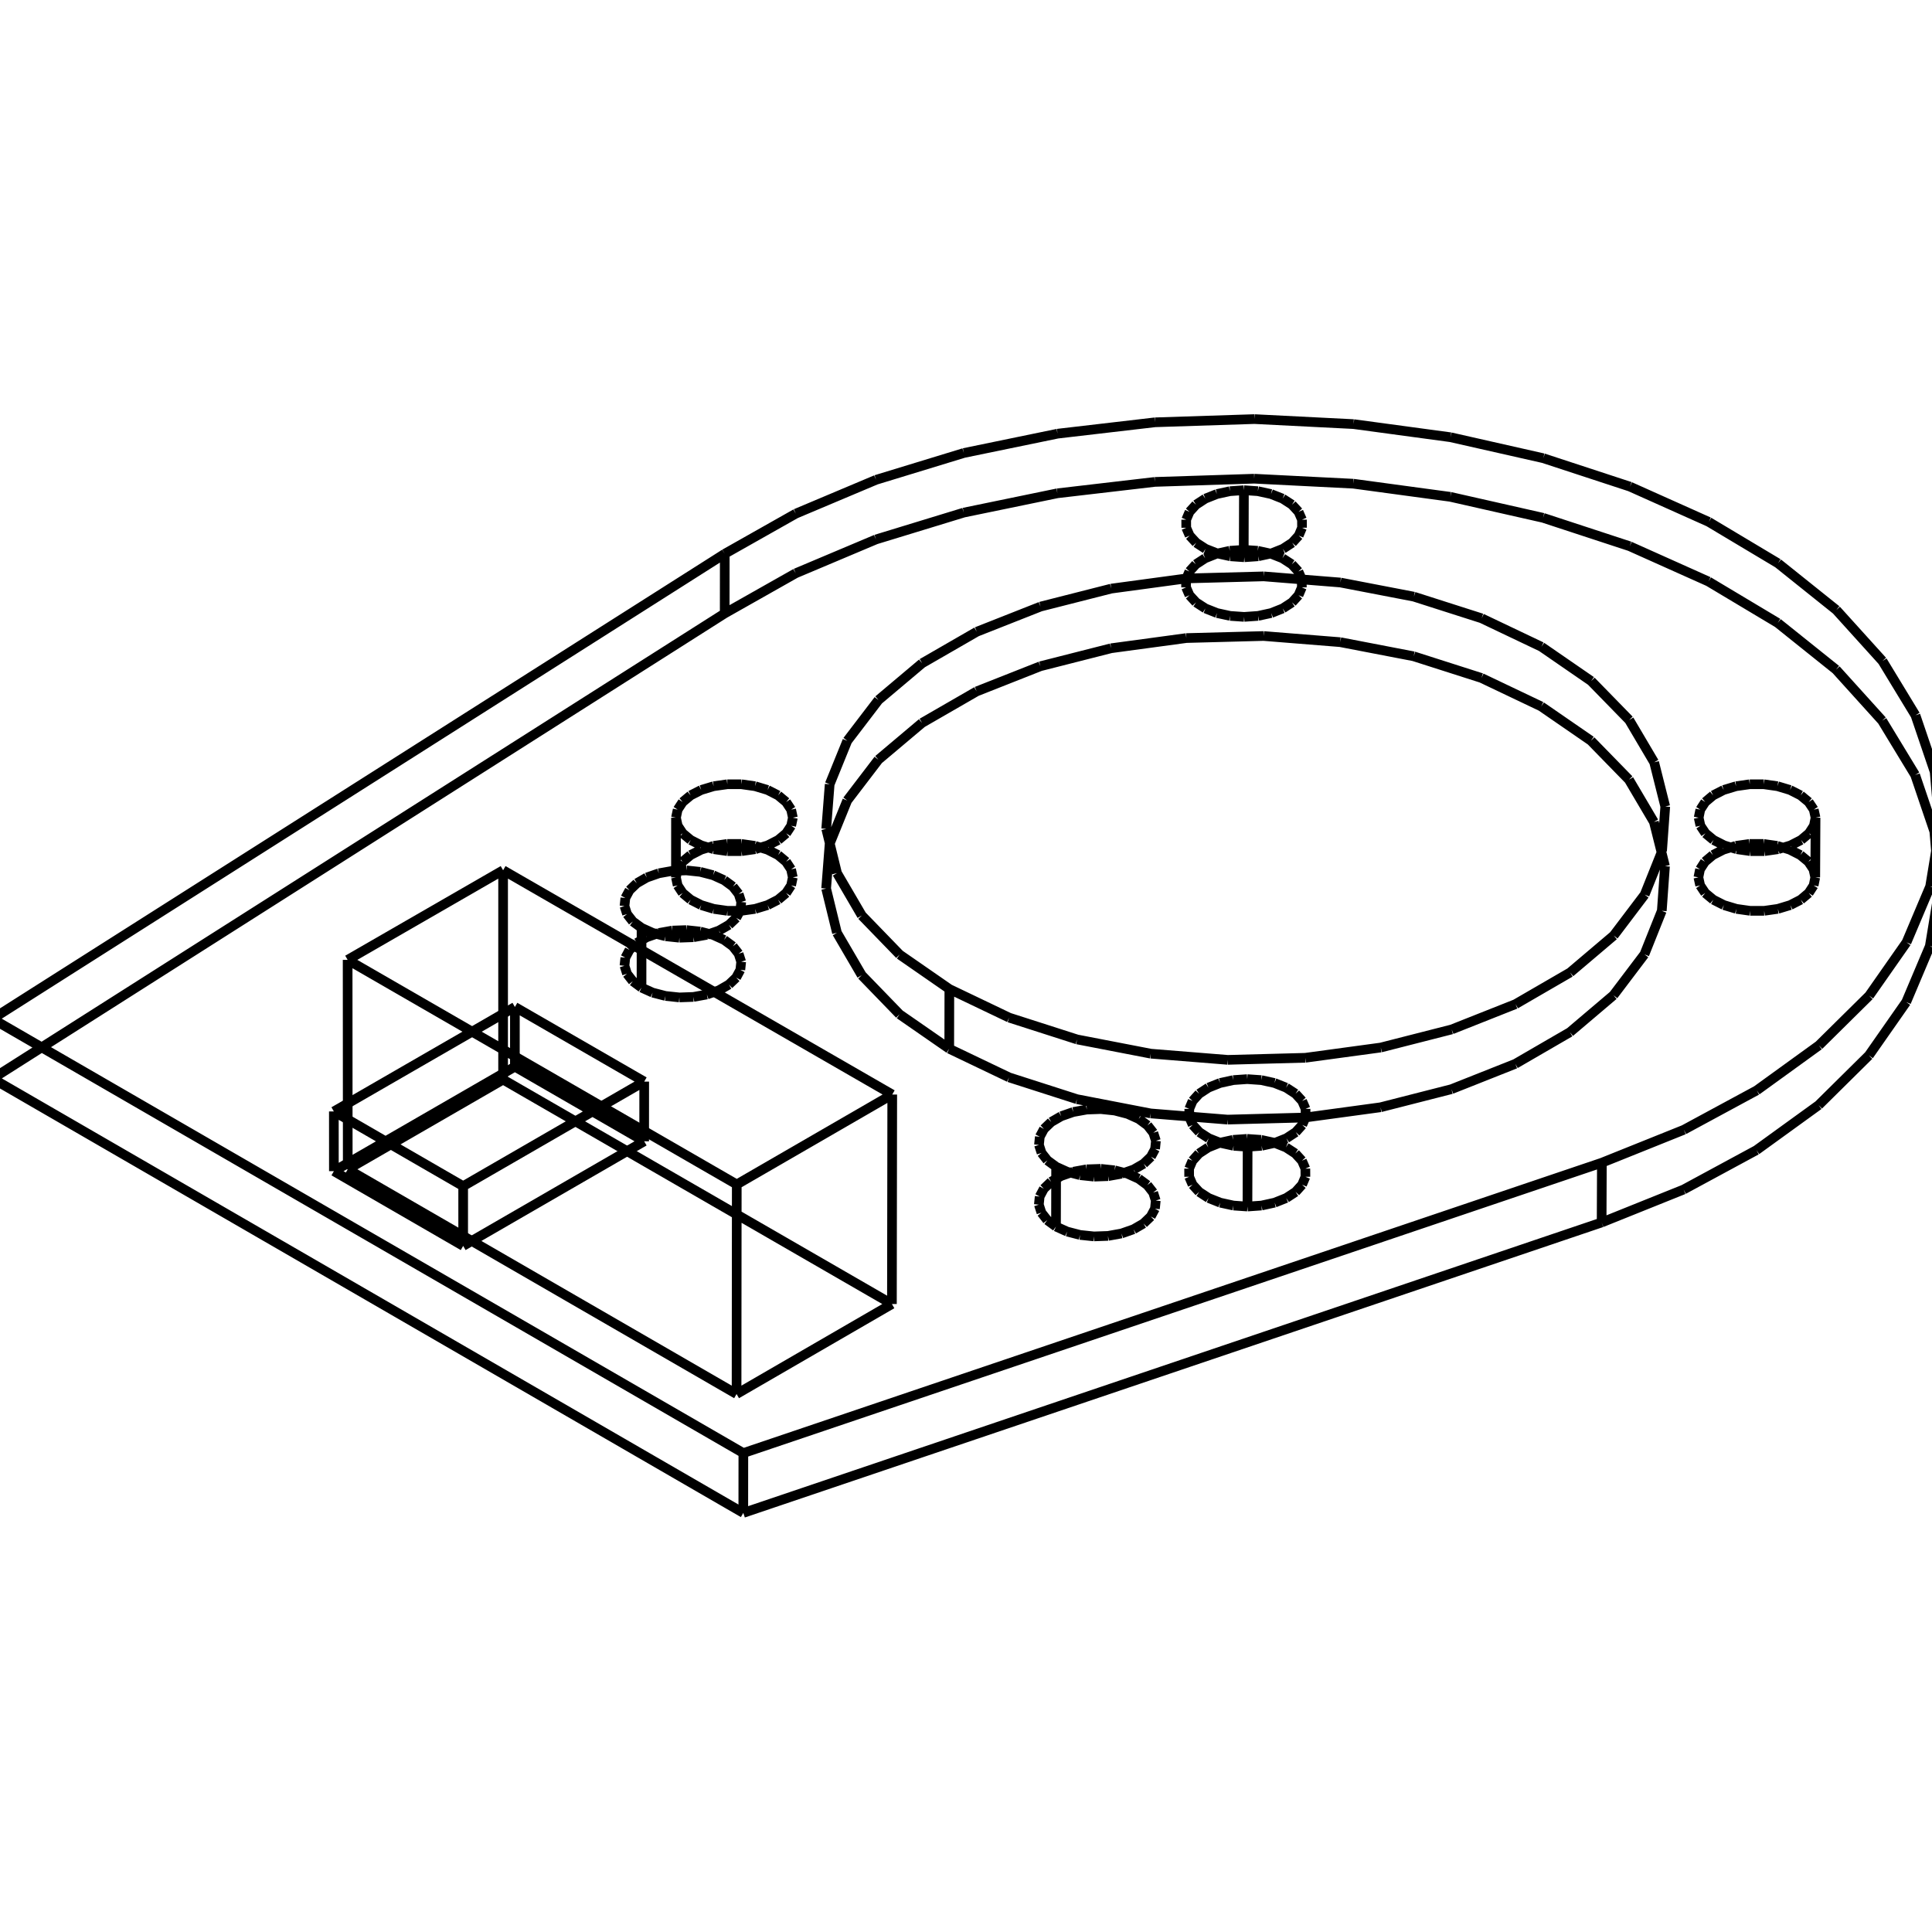
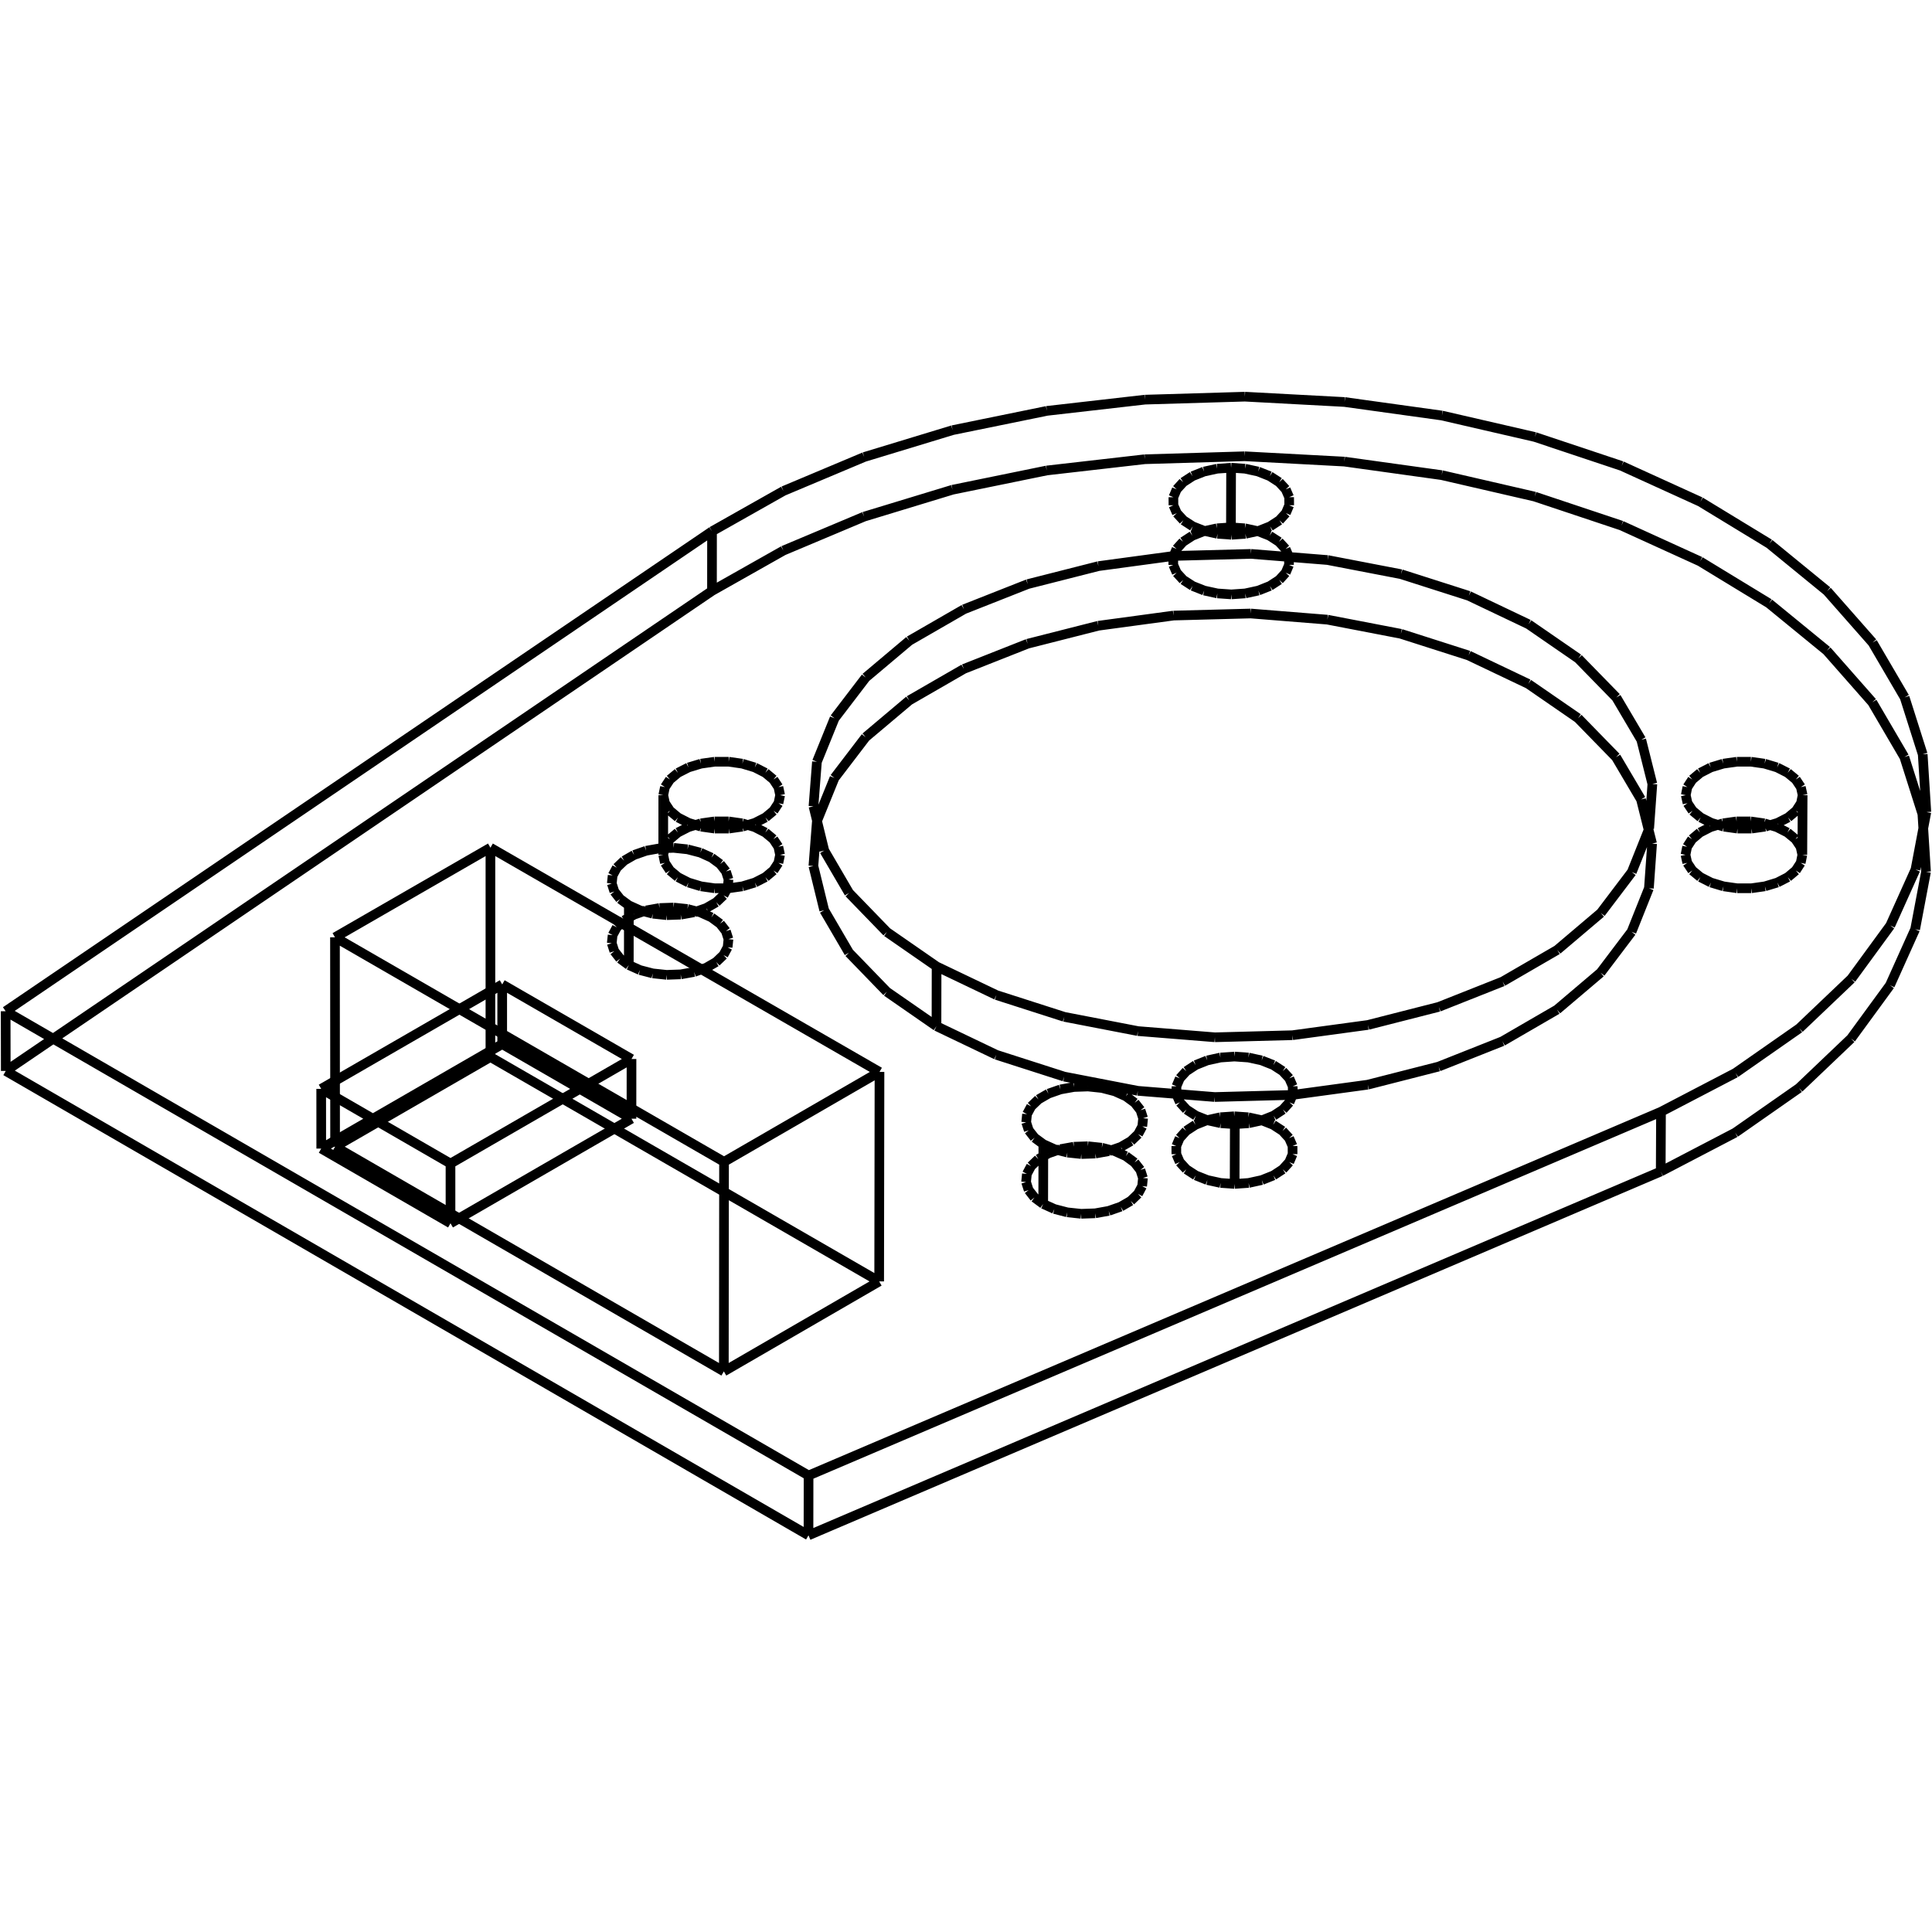
<svg xmlns="http://www.w3.org/2000/svg" viewBox="0 0 800 800">
-   <path d="M300.084,254.005 L300.106,229.313 M-3.086,446.625 L-3.132,421.889 M300.084,254.005 L-3.086,446.625 M300.106,229.313 L-3.132,421.889 M663.2,506.204 L697.136,492.566 M697.136,492.566 L727.293,476.255 M727.293,476.255 L753.045,457.613 M753.045,457.613 L773.862,437.029 M773.862,437.029 L789.317,414.933 M789.317,414.933 L799.094,391.787 M799.094,391.787 L802.998,368.07 M802.998,368.07 L800.957,344.274 M800.957,344.274 L793.019,320.893 M793.019,320.893 L779.357,298.407 M779.357,298.407 L760.258,277.28 M760.258,277.28 L736.123,257.946 M736.123,257.946 L707.453,240.8 M707.453,240.8 L674.842,226.193 M674.842,226.193 L638.963,214.423 M638.963,214.423 L600.555,205.73 M600.555,205.73 L560.407,200.291 M560.407,200.291 L519.344,198.217 M519.344,198.217 L478.208,199.549 M478.208,199.549 L437.842,204.261 M437.842,204.261 L399.076,212.257 M399.076,212.257 L362.706,223.374 M362.706,223.374 L329.48,237.385 M329.48,237.385 L300.084,254.005 M663.2,506.204 L663.303,481.454 M300.106,229.313 L329.508,212.696 M329.508,212.696 L362.741,198.688 M362.741,198.688 L399.119,187.573 M399.119,187.573 L437.894,179.579 M437.894,179.579 L478.269,174.868 M478.269,174.868 L519.414,173.536 M519.414,173.536 L560.487,175.61 M560.487,175.61 L600.643,181.048 M600.643,181.048 L639.06,189.739 M639.06,189.739 L674.946,201.506 M674.946,201.506 L707.565,216.11 M707.565,216.11 L736.241,233.252 M736.241,233.252 L760.382,252.582 M760.382,252.582 L779.485,273.704 M779.485,273.704 L793.15,296.185 M793.15,296.185 L801.09,319.561 M801.09,319.561 L803.132,343.351 M803.132,343.351 L799.226,367.063 M799.226,367.063 L789.447,390.204 M789.447,390.204 L773.989,412.295 M773.989,412.295 L753.168,432.874 M753.168,432.874 L727.41,451.513 M727.41,451.513 L697.246,467.82 M697.246,467.82 L663.303,481.454 M307.781,626.464 L307.805,601.688 M-3.086,446.625 L307.781,626.464 M-3.132,421.889 L307.805,601.688 M307.781,626.464 L663.2,506.204 M515.011,227.669 L509.238,228.073 M509.238,228.073 L503.804,229.259 M503.804,229.259 L499.026,231.16 M499.026,231.16 L495.181,233.664 M495.181,233.664 L492.492,236.627 M492.492,236.627 L491.117,239.876 M491.117,239.876 L491.134,243.223 M491.134,243.223 L492.544,246.474 M492.544,246.474 L495.264,249.438 M495.264,249.438 L499.137,251.944 M499.137,251.944 L503.938,253.846 M503.938,253.846 L509.387,255.034 M509.387,255.034 L515.168,255.437 M515.168,255.437 L520.944,255.034 M520.944,255.034 L526.379,253.846 M526.379,253.846 L531.159,251.944 M531.159,251.944 L535.003,249.438 M535.003,249.438 L537.69,246.474 M537.69,246.474 L539.063,243.223 M539.063,243.223 L539.043,239.876 M539.043,239.876 L537.631,236.627 M537.631,236.627 L534.909,233.664 M534.909,233.664 L531.035,231.16 M531.035,231.16 L526.236,229.259 M526.236,229.259 L520.789,228.073 M520.789,228.073 L515.011,227.669 M279.895,363.301 L280.603,366.638 M280.603,366.638 L282.676,369.782 M282.676,369.782 L285.994,372.55 M285.994,372.55 L290.363,374.78 M290.363,374.78 L295.531,376.343 M295.531,376.343 L301.197,377.148 M301.197,377.148 L307.03,377.148 M307.03,377.148 L312.693,376.343 M312.693,376.343 L317.855,374.78 M317.855,374.78 L322.217,372.55 M322.217,372.55 L325.524,369.782 M325.524,369.782 L327.586,366.638 M327.586,366.638 L328.281,363.301 M328.281,363.301 L327.571,359.964 M327.571,359.964 L325.496,356.821 M325.496,356.821 L322.177,354.055 M322.177,354.055 L317.808,351.827 M317.808,351.827 L312.641,350.265 M312.641,350.265 L306.978,349.461 M306.978,349.461 L301.148,349.461 M301.148,349.461 L295.488,350.265 M295.488,350.265 L290.327,351.827 M290.327,351.827 L285.966,354.055 M285.966,354.055 L282.657,356.821 M282.657,356.821 L280.594,359.964 M280.594,359.964 L279.895,363.301 M265.639,408.944 L270.236,411.02 M270.236,411.02 L275.561,412.403 M275.561,412.403 L281.304,413.01 M281.304,413.01 L287.13,412.806 M287.13,412.806 L292.702,411.804 M292.702,411.804 L297.694,410.062 M297.694,410.062 L301.817,407.681 M301.817,407.681 L304.832,404.8 M304.832,404.8 L306.562,401.586 M306.562,401.586 L306.908,398.226 M306.908,398.226 L305.85,394.915 M305.85,394.915 L303.449,391.846 M303.449,391.846 L299.846,389.197 M299.846,389.197 L295.249,387.122 M295.249,387.122 L289.927,385.741 M289.927,385.741 L284.187,385.135 M284.187,385.135 L278.363,385.338 M278.363,385.338 L272.794,386.339 M272.794,386.339 L267.803,388.079 M267.803,388.079 L263.68,390.459 M263.68,390.459 L260.664,393.339 M260.664,393.339 L258.931,396.552 M258.931,396.552 L258.582,399.912 M258.582,399.912 L259.637,403.223 M259.637,403.223 L262.036,406.293 M262.036,406.293 L265.639,408.944 M393.063,434.265 L417.827,446.113 M417.827,446.113 L445.941,455.142 M445.941,455.142 L476.446,461.04 M476.446,461.04 L508.296,463.604 M508.296,463.604 L540.403,462.747 M540.403,462.747 L571.667,458.498 M571.667,458.498 L601.018,451.002 M601.018,451.002 L627.452,440.518 M627.452,440.518 L650.068,427.406 M650.068,427.406 L668.095,412.116 M668.095,412.116 L680.922,395.171 M680.922,395.171 L688.115,377.152 M688.115,377.152 L689.436,358.672 M689.436,358.672 L684.844,340.363 M684.844,340.363 L674.502,322.846 M674.502,322.846 L658.766,306.715 M658.766,306.715 L638.176,292.518 M638.176,292.518 L613.434,280.735 M613.434,280.735 L585.38,271.763 M585.38,271.763 L554.968,265.905 M554.968,265.905 L523.228,263.359 M523.228,263.359 L491.236,264.21 M491.236,264.21 L460.076,268.43 M460.076,268.43 L430.802,275.876 M430.802,275.876 L404.409,286.298 M404.409,286.298 L381.793,299.343 M381.793,299.343 L363.723,314.572 M363.723,314.572 L350.819,331.467 M350.819,331.467 L343.522,349.457 M343.522,349.457 L342.087,367.93 M342.087,367.93 L346.568,386.258 M346.568,386.258 L356.818,403.815 M356.818,403.815 L372.493,420.002 M372.493,420.002 L393.063,434.265 M751.656,363.301 L750.92,359.964 M750.92,359.964 L748.821,356.821 M748.821,356.821 L745.482,354.055 M745.482,354.055 L741.095,351.827 M741.095,351.827 L735.917,350.265 M735.917,350.265 L730.248,349.461 M730.248,349.461 L724.417,349.461 M724.417,349.461 L718.763,350.265 M718.763,350.265 L713.615,351.827 M713.615,351.827 L709.27,354.055 M709.27,354.055 L705.983,356.821 M705.983,356.821 L703.943,359.964 M703.943,359.964 L703.27,363.301 M703.27,363.301 L704.004,366.638 M704.004,366.638 L706.1,369.782 M706.1,369.782 L709.439,372.55 M709.439,372.55 L713.826,374.78 M713.826,374.78 L719.006,376.343 M719.006,376.343 L724.677,377.148 M724.677,377.148 L730.511,377.148 M730.511,377.148 L736.167,376.343 M736.167,376.343 L741.318,374.78 M741.318,374.78 L745.662,372.55 M745.662,372.55 L748.949,369.782 M748.949,369.782 L750.986,366.638 M750.986,366.638 L751.656,363.301 M437.266,507.887 L441.878,509.972 M441.878,509.972 L447.216,511.359 M447.216,511.359 L452.971,511.968 M452.971,511.968 L458.807,511.764 M458.807,511.764 L464.385,510.758 M464.385,510.758 L469.381,509.01 M469.381,509.01 L473.505,506.62 M473.505,506.62 L476.515,503.729 M476.515,503.729 L478.239,500.503 M478.239,500.503 L478.575,497.131 M478.575,497.131 L477.505,493.809 M477.505,493.809 L475.091,490.729 M475.091,490.729 L471.473,488.071 M471.473,488.071 L466.862,485.988 M466.862,485.988 L461.525,484.602 M461.525,484.602 L455.773,483.994 M455.773,483.994 L449.94,484.197 M449.94,484.197 L444.364,485.202 M444.364,485.202 L439.369,486.949 M439.369,486.949 L435.246,489.337 M435.246,489.337 L432.234,492.227 M432.234,492.227 L430.508,495.451 M430.508,495.451 L430.168,498.823 M430.168,498.823 L431.236,502.146 M431.236,502.146 L433.648,505.227 M433.648,505.227 L437.266,507.887 M516.544,499.598 L522.346,499.191 M522.346,499.191 L527.806,497.993 M527.806,497.993 L532.606,496.074 M532.606,496.074 L536.467,493.546 M536.467,493.546 L539.166,490.555 M539.166,490.555 L540.545,487.276 M540.545,487.276 L540.524,483.9 M540.524,483.9 L539.106,480.622 M539.106,480.622 L536.372,477.633 M536.372,477.633 L532.481,475.106 M532.481,475.106 L527.661,473.189 M527.661,473.189 L522.19,471.992 M522.19,471.992 L516.386,471.585 M516.386,471.585 L510.588,471.992 M510.588,471.992 L505.13,473.189 M505.13,473.189 L500.331,475.106 M500.331,475.106 L496.469,477.633 M496.469,477.633 L493.769,480.622 M493.769,480.622 L492.387,483.9 M492.387,483.9 L492.405,487.276 M492.405,487.276 L493.821,490.555 M493.821,490.555 L496.553,493.546 M496.553,493.546 L500.443,496.074 M500.443,496.074 L505.265,497.993 M505.265,497.993 L510.738,499.191 M510.738,499.191 L516.544,499.598 M307.805,601.688 L663.303,481.454 M515.08,202.982 L520.859,203.386 M520.859,203.386 L526.307,204.572 M526.307,204.572 L531.108,206.472 M531.108,206.472 L534.982,208.976 M534.982,208.976 L537.705,211.938 M537.705,211.938 L539.117,215.187 M539.117,215.187 L539.138,218.533 M539.138,218.533 L537.764,221.782 M537.764,221.782 L535.077,224.746 M535.077,224.746 L531.231,227.252 M531.231,227.252 L526.451,229.153 M526.451,229.153 L521.014,230.341 M521.014,230.341 L515.237,230.744 M515.237,230.744 L509.455,230.341 M509.455,230.341 L504.005,229.153 M504.005,229.153 L499.203,227.252 M499.203,227.252 L495.329,224.746 M495.329,224.746 L492.608,221.782 M492.608,221.782 L491.198,218.533 M491.198,218.533 L491.181,215.187 M491.181,215.187 L492.557,211.938 M492.557,211.938 L495.246,208.976 M495.246,208.976 L499.092,206.472 M499.092,206.472 L503.871,204.572 M503.871,204.572 L509.306,203.386 M509.306,203.386 L515.08,202.982 M279.913,338.584 L280.611,335.247 M280.611,335.247 L282.675,332.105 M282.675,332.105 L285.984,329.34 M285.984,329.34 L290.347,327.112 M290.347,327.112 L295.508,325.551 M295.508,325.551 L301.169,324.747 M301.169,324.747 L307.002,324.747 M307.002,324.747 L312.666,325.551 M312.666,325.551 L317.833,327.112 M317.833,327.112 L322.204,329.34 M322.204,329.34 L325.523,332.105 M325.523,332.105 L327.598,335.247 M327.598,335.247 L328.309,338.584 M328.309,338.584 L327.613,341.92 M327.613,341.92 L325.552,345.064 M325.552,345.064 L322.243,347.83 M322.243,347.83 L317.881,350.06 M317.881,350.06 L312.718,351.623 M312.718,351.623 L307.054,352.427 M307.054,352.427 L301.219,352.427 M301.219,352.427 L295.552,351.623 M295.552,351.623 L290.383,350.06 M290.383,350.06 L286.012,347.83 M286.012,347.83 L282.694,345.064 M282.694,345.064 L280.62,341.92 M280.62,341.92 L279.913,338.584 M265.653,384.216 L262.049,381.566 M262.049,381.566 L259.65,378.497 M259.65,378.497 L258.595,375.186 M258.595,375.186 L258.944,371.827 M258.944,371.827 L260.677,368.615 M260.677,368.615 L263.693,365.735 M263.693,365.735 L267.817,363.357 M267.817,363.357 L272.81,361.616 M272.81,361.616 L278.38,360.616 M278.38,360.616 L284.205,360.412 M284.205,360.412 L289.946,361.019 M289.946,361.019 L295.27,362.399 M295.27,362.399 L299.868,364.474 M299.868,364.474 L303.472,367.122 M303.472,367.122 L305.873,370.191 M305.873,370.191 L306.931,373.5 M306.931,373.5 L306.585,376.86 M306.585,376.86 L304.854,380.073 M304.854,380.073 L301.839,382.954 M301.839,382.954 L297.715,385.334 M297.715,385.334 L292.722,387.076 M292.722,387.076 L287.149,388.078 M287.149,388.078 L281.321,388.281 M281.321,388.281 L275.577,387.674 M275.577,387.674 L270.251,386.292 M270.251,386.292 L265.653,384.216 M393.105,409.531 L372.531,395.272 M372.531,395.272 L356.853,379.089 M356.853,379.089 L346.6,361.536 M346.6,361.536 L342.118,343.212 M342.118,343.212 L343.553,324.743 M343.553,324.743 L350.852,306.757 M350.852,306.757 L363.759,289.865 M363.759,289.865 L381.832,274.64 M381.832,274.64 L404.454,261.598 M404.454,261.598 L430.853,251.178 M430.853,251.178 L460.133,243.733 M460.133,243.733 L491.3,239.515 M491.3,239.515 L523.3,238.664 M523.3,238.664 L555.046,241.209 M555.046,241.209 L585.465,247.066 M585.465,247.066 L613.525,256.036 M613.525,256.036 L638.273,267.817 M638.273,267.817 L658.867,282.011 M658.867,282.011 L674.607,298.137 M674.607,298.137 L684.951,315.651 M684.951,315.651 L689.544,333.956 M689.544,333.956 L688.223,352.431 M688.223,352.431 L681.028,370.447 M681.028,370.447 L668.199,387.388 M668.199,387.388 L650.168,402.675 M650.168,402.675 L627.547,415.784 M627.547,415.784 L601.106,426.265 M601.106,426.265 L571.749,433.759 M571.749,433.759 L540.478,438.008 M540.478,438.008 L508.364,438.865 M508.364,438.865 L476.506,436.301 M476.506,436.301 L445.995,430.404 M445.995,430.404 L417.875,421.378 M417.875,421.378 L393.105,409.531 M751.778,338.584 L751.108,341.92 M751.108,341.92 L749.07,345.064 M749.07,345.064 L745.783,347.83 M745.783,347.83 L741.437,350.06 M741.437,350.06 L736.286,351.623 M736.286,351.623 L730.628,352.427 M730.628,352.427 L724.793,352.427 M724.793,352.427 L719.12,351.623 M719.12,351.623 L713.939,350.06 M713.939,350.06 L709.552,347.83 M709.552,347.83 L706.212,345.064 M706.212,345.064 L704.115,341.92 M704.115,341.92 L703.382,338.584 M703.382,338.584 L704.055,335.247 M704.055,335.247 L706.095,332.105 M706.095,332.105 L709.383,329.34 M709.383,329.34 L713.728,327.112 M713.728,327.112 L718.878,325.551 M718.878,325.551 L724.533,324.747 M724.533,324.747 L730.365,324.747 M730.365,324.747 L736.035,325.551 M736.035,325.551 L741.215,327.112 M741.215,327.112 L745.602,329.34 M745.602,329.34 L748.942,332.105 M748.942,332.105 L751.042,335.247 M751.042,335.247 L751.778,338.584 M437.318,483.138 L433.7,480.479 M433.7,480.479 L431.287,477.398 M431.287,477.398 L430.219,474.076 M430.219,474.076 L430.558,470.705 M430.558,470.705 L432.285,467.481 M432.285,467.481 L435.298,464.591 M435.298,464.591 L439.422,462.204 M439.422,462.204 L444.417,460.458 M444.417,460.458 L449.995,459.453 M449.995,459.453 L455.829,459.249 M455.829,459.249 L461.583,459.858 M461.583,459.858 L466.92,461.243 M466.92,461.243 L471.533,463.325 M471.533,463.325 L475.151,465.983 M475.151,465.983 L477.566,469.062 M477.566,469.062 L478.637,472.384 M478.637,472.384 L478.3,475.755 M478.3,475.755 L476.576,478.98 M476.576,478.98 L473.565,481.871 M473.565,481.871 L469.441,484.26 M469.441,484.26 L464.444,486.008 M464.444,486.008 L458.864,487.013 M458.864,487.013 L453.027,487.217 M453.027,487.217 L447.271,486.608 M447.271,486.608 L441.931,485.222 M441.931,485.222 L437.318,483.138 M516.614,474.85 L510.807,474.443 M510.807,474.443 L505.332,473.246 M505.332,473.246 L500.51,471.327 M500.51,471.327 L496.619,468.8 M496.619,468.8 L493.886,465.81 M493.886,465.81 L492.469,462.532 M492.469,462.532 L492.452,459.156 M492.452,459.156 L493.834,455.878 M493.834,455.878 L496.535,452.89 M496.535,452.89 L500.397,450.364 M500.397,450.364 L505.198,448.447 M505.198,448.447 L510.656,447.25 M510.656,447.25 L516.456,446.844 M516.456,446.844 L522.261,447.25 M522.261,447.25 L527.733,448.447 M527.733,448.447 L532.555,450.364 M532.555,450.364 L536.446,452.89 M536.446,452.89 L539.181,455.878 M539.181,455.878 L540.6,459.156 M540.6,459.156 L540.62,462.532 M540.62,462.532 L539.241,465.81 M539.241,465.81 L536.542,468.8 M536.542,468.8 L532.679,471.327 M532.679,471.327 L527.878,473.246 M527.878,473.246 L522.417,474.443 M522.417,474.443 L516.614,474.85 M515.011,227.669 L515.08,202.982 M279.895,363.301 L279.913,338.584 M265.639,408.944 L265.653,384.216 M393.063,434.265 L393.105,409.531 M751.656,363.301 L751.778,338.584 M437.266,507.887 L437.318,483.138 M516.544,499.598 L516.614,474.85" stroke="black" stroke-width="4" fill="red" />
-   <path d="M143.994,484.172 L143.948,397.461 M304.998,577.235 L305.079,490.452 M143.994,484.172 L304.998,577.235 M143.948,397.461 L305.079,490.452 M369.328,539.973 L369.458,453.218 M304.998,577.235 L369.328,539.973 M305.079,490.452 L369.458,453.218 M208.323,447.034 L208.328,360.352 M369.328,539.973 L208.323,447.034 M369.458,453.218 L208.328,360.352 M208.323,447.034 L143.994,484.172 M208.328,360.352 L143.948,397.461" stroke="black" stroke-width="4" fill="red" />
-   <path d="M213.207,416.97 L213.205,441.688 M138.242,460.227 L138.256,484.955 M213.207,416.97 L138.242,460.227 M213.205,441.688 L138.256,484.955 M191.789,491.166 L191.791,515.901 M138.242,460.227 L191.789,491.166 M138.256,484.955 L191.791,515.901 M266.754,447.861 L266.739,472.586 M191.789,491.166 L266.754,447.861 M191.791,515.901 L266.739,472.586 M266.754,447.861 L213.207,416.97 M266.739,472.586 L213.205,441.688" stroke="black" stroke-width="4" fill="red" />
+   <path d="M294.816,244.691 L294.837,220.003 M2.385,443.456 L2.341,418.724 M294.816,244.691 L2.385,443.456 M294.837,220.003 L2.341,418.724 M687.674,485.099 L718.501,469.018 M718.501,469.018 L744.948,450.535 M744.948,450.535 L766.462,430.042 M766.462,430.042 L782.598,407.97 M782.598,407.97 L793.023,384.786 M793.023,384.786 L797.526,360.976 M797.526,360.976 L796.019,337.041 M796.019,337.041 L788.542,313.479 M788.542,313.479 L775.259,290.784 M775.259,290.784 L756.454,269.426 M756.454,269.426 L732.525,249.851 M732.525,249.851 L703.975,232.462 M703.975,232.462 L671.402,217.62 M671.402,217.62 L635.487,205.631 M635.487,205.631 L596.976,196.742 M596.976,196.742 L556.67,191.135 M556.67,191.135 L515.405,188.927 M515.405,188.927 L474.039,190.162 M474.039,190.162 L433.428,194.815 M433.428,194.815 L394.416,202.791 M394.416,202.791 L357.813,213.926 M357.813,213.926 L324.38,227.989 M324.38,227.989 L294.816,244.691 M687.674,485.099 L687.783,460.357 M294.837,220.003 L324.408,203.304 M324.408,203.304 L357.848,189.244 M357.848,189.244 L394.46,178.112 M394.46,178.112 L433.48,170.138 M433.48,170.138 L474.1,165.486 M474.1,165.486 L515.476,164.251 M515.476,164.251 L556.749,166.459 M556.749,166.459 L597.064,172.064 M597.064,172.064 L635.584,180.951 M635.584,180.951 L671.507,192.938 M671.507,192.938 L704.087,207.776 M704.087,207.776 L732.644,225.161 M732.644,225.161 L756.578,244.732 M756.578,244.732 L775.387,266.085 M775.387,266.085 L788.673,288.775 M788.673,288.775 L796.152,312.331 M796.152,312.331 L797.659,336.262 M797.659,336.262 L793.155,360.066 M793.155,360.066 L782.728,383.245 M782.728,383.245 L766.589,405.312 M766.589,405.312 L745.069,425.801 M745.069,425.801 L718.617,444.28 M718.617,444.28 L687.783,460.357 M334.779,635.749 L334.81,610.974 M2.385,443.456 L334.779,635.749 M2.341,418.724 L334.81,610.974 M334.779,635.749 L687.674,485.099 M509.704,218.36 L503.932,218.763 M503.932,218.763 L498.499,219.949 M498.499,219.949 L493.722,221.849 M493.722,221.849 L489.878,224.353 M489.878,224.353 L487.19,227.316 M487.19,227.316 L485.814,230.565 M485.814,230.565 L485.832,233.911 M485.832,233.911 L487.241,237.161 M487.241,237.161 L489.961,240.124 M489.961,240.124 L493.833,242.63 M493.833,242.63 L498.633,244.532 M498.633,244.532 L504.081,245.719 M504.081,245.719 L509.861,246.123 M509.861,246.123 L515.636,245.719 M515.636,245.719 L521.07,244.532 M521.07,244.532 L525.849,242.63 M525.849,242.63 L529.693,240.124 M529.693,240.124 L532.379,237.161 M532.379,237.161 L533.752,233.911 M533.752,233.911 L533.732,230.565 M533.732,230.565 L532.32,227.316 M532.32,227.316 L529.598,224.353 M529.598,224.353 L525.726,221.849 M525.726,221.849 L520.927,219.949 M520.927,219.949 L515.481,218.763 M515.481,218.763 L509.704,218.36 M274.631,353.967 L275.338,357.304 M275.338,357.304 L277.411,360.447 M277.411,360.447 L280.728,363.214 M280.728,363.214 L285.097,365.444 M285.097,365.444 L290.264,367.006 M290.264,367.006 L295.928,367.811 M295.928,367.811 L301.761,367.811 M301.761,367.811 L307.423,367.006 M307.423,367.006 L312.584,365.444 M312.584,365.444 L316.945,363.214 M316.945,363.214 L320.252,360.447 M320.252,360.447 L322.312,357.304 M322.312,357.304 L323.008,353.967 M323.008,353.967 L322.297,350.631 M322.297,350.631 L320.223,347.488 M320.223,347.488 L316.905,344.723 M316.905,344.723 L312.536,342.495 M312.536,342.495 L307.371,340.934 M307.371,340.934 L301.709,340.13 M301.709,340.13 L295.879,340.13 M295.879,340.13 L290.22,340.934 M290.22,340.934 L285.061,342.495 M285.061,342.495 L280.7,344.723 M280.7,344.723 L277.392,347.488 M277.392,347.488 L275.329,350.631 M275.329,350.631 L274.631,353.967 M260.377,399.601 L264.973,401.678 M264.973,401.678 L270.297,403.06 M270.297,403.06 L276.039,403.667 M276.039,403.667 L281.864,403.463 M281.864,403.463 L287.435,402.462 M287.435,402.462 L292.426,400.72 M292.426,400.72 L296.549,398.339 M296.549,398.339 L299.563,395.458 M299.563,395.458 L301.293,392.245 M301.293,392.245 L301.639,388.885 M301.639,388.885 L300.581,385.575 M300.581,385.575 L298.181,382.507 M298.181,382.507 L294.578,379.858 M294.578,379.858 L289.982,377.784 M289.982,377.784 L284.66,376.403 M284.66,376.403 L278.921,375.797 M278.921,375.797 L273.099,376 M273.099,376 L267.531,377.001 M267.531,377.001 L262.54,378.741 M262.54,378.741 L258.418,381.12 M258.418,381.12 L255.403,383.999 M255.403,383.999 L253.67,387.212 M253.67,387.212 L253.321,390.571 M253.321,390.571 L254.376,393.882 M254.376,393.882 L256.775,396.951 M256.775,396.951 L260.377,399.601 M387.778,424.918 L412.537,436.764 M412.537,436.764 L440.647,445.791 M440.647,445.791 L471.146,451.688 M471.146,451.688 L502.991,454.252 M502.991,454.252 L535.092,453.395 M535.092,453.395 L566.35,449.146 M566.35,449.146 L595.695,441.652 M595.695,441.652 L622.125,431.17 M622.125,431.17 L644.737,418.061 M644.737,418.061 L662.761,402.773 M662.761,402.773 L675.585,385.832 M675.585,385.832 L682.777,367.815 M682.777,367.815 L684.098,349.339 M684.098,349.339 L679.507,331.033 M679.507,331.033 L669.166,313.519 M669.166,313.519 L653.433,297.391 M653.433,297.391 L632.847,283.197 M632.847,283.197 L608.109,271.416 M608.109,271.416 L580.061,262.445 M580.061,262.445 L549.654,256.588 M549.654,256.588 L517.92,254.042 M517.92,254.042 L485.934,254.893 M485.934,254.893 L454.779,259.113 M454.779,259.113 L425.51,266.558 M425.51,266.558 L399.122,276.978 M399.122,276.978 L376.51,290.021 M376.51,290.021 L358.444,305.246 M358.444,305.246 L345.541,322.139 M345.541,322.139 L338.246,340.126 M338.246,340.126 L336.811,358.595 M336.811,358.595 L341.291,376.92 M341.291,376.92 L351.54,394.474 M351.54,394.474 L367.212,410.658 M367.212,410.658 L387.778,424.918 M746.307,353.967 L745.571,350.631 M745.571,350.631 L743.472,347.488 M743.472,347.488 L740.133,344.723 M740.133,344.723 L735.748,342.495 M735.748,342.495 L730.57,340.934 M730.57,340.934 L724.902,340.13 M724.902,340.13 L719.073,340.13 M719.073,340.13 L713.42,340.934 M713.42,340.934 L708.272,342.495 M708.272,342.495 L703.928,344.723 M703.928,344.723 L700.642,347.488 M700.642,347.488 L698.602,350.631 M698.602,350.631 L697.93,353.967 M697.93,353.967 L698.663,357.304 M698.663,357.304 L700.759,360.447 M700.759,360.447 L704.097,363.214 M704.097,363.214 L708.483,365.444 M708.483,365.444 L713.662,367.006 M713.662,367.006 L719.333,367.811 M719.333,367.811 L725.165,367.811 M725.165,367.811 L730.821,367.006 M730.821,367.006 L735.97,365.444 M735.97,365.444 L740.314,363.214 M740.314,363.214 L743.6,360.447 M743.6,360.447 L745.637,357.304 M745.637,357.304 L746.307,353.967 M431.973,498.527 L436.584,500.611 M436.584,500.611 L441.921,501.998 M441.921,501.998 L447.675,502.607 M447.675,502.607 L453.51,502.403 M453.51,502.403 L459.088,501.398 M459.088,501.398 L464.083,499.65 M464.083,499.65 L468.205,497.261 M468.205,497.261 L471.215,494.369 M471.215,494.369 L472.939,491.144 M472.939,491.144 L473.275,487.773 M473.275,487.773 L472.205,484.451 M472.205,484.451 L469.791,481.372 M469.791,481.372 L466.174,478.714 M466.174,478.714 L461.563,476.632 M461.563,476.632 L456.228,475.246 M456.228,475.246 L450.477,474.638 M450.477,474.638 L444.644,474.842 M444.644,474.842 L439.069,475.846 M439.069,475.846 L434.076,477.593 M434.076,477.593 L429.953,479.98 M429.953,479.98 L426.942,482.87 M426.942,482.87 L425.216,486.094 M425.216,486.094 L424.877,489.465 M424.877,489.465 L425.944,492.787 M425.944,492.787 L428.356,495.868 M428.356,495.868 L431.973,498.527 M511.237,490.24 L517.038,489.832 M517.038,489.832 L522.496,488.635 M522.496,488.635 L527.296,486.716 M527.296,486.716 L531.156,484.188 M531.156,484.188 L533.855,481.198 M533.855,481.198 L535.233,477.92 M535.233,477.92 L535.213,474.544 M535.213,474.544 L533.795,471.267 M533.795,471.267 L531.061,468.278 M531.061,468.278 L527.171,465.752 M527.171,465.752 L522.351,463.835 M522.351,463.835 L516.882,462.638 M516.882,462.638 L511.079,462.232 M511.079,462.232 L505.282,462.638 M505.282,462.638 L499.825,463.835 M499.825,463.835 L495.027,465.752 M495.027,465.752 L491.166,468.278 M491.166,468.278 L488.466,471.267 M488.466,471.267 L487.084,474.544 M487.084,474.544 L487.102,477.92 M487.102,477.92 L488.518,481.198 M488.518,481.198 L491.25,484.188 M491.25,484.188 L495.139,486.716 M495.139,486.716 L499.96,488.635 M499.96,488.635 L505.432,489.832 M505.432,489.832 L511.237,490.24 M334.81,610.974 L687.783,460.357 M509.773,193.677 L515.551,194.08 M515.551,194.08 L520.999,195.266 M520.999,195.266 L525.798,197.166 M525.798,197.166 L529.672,199.669 M529.672,199.669 L532.394,202.631 M532.394,202.631 L533.806,205.879 M533.806,205.879 L533.827,209.225 M533.827,209.225 L532.453,212.474 M532.453,212.474 L529.766,215.437 M529.766,215.437 L525.922,217.942 M525.922,217.942 L521.142,219.843 M521.142,219.843 L515.706,221.03 M515.706,221.03 L509.93,221.434 M509.93,221.434 L504.149,221.03 M504.149,221.03 L498.7,219.843 M498.7,219.843 L493.899,217.942 M493.899,217.942 L490.026,215.437 M490.026,215.437 L487.305,212.474 M487.305,212.474 L485.895,209.225 M485.895,209.225 L485.878,205.879 M485.878,205.879 L487.254,202.631 M487.254,202.631 L489.942,199.669 M489.942,199.669 L493.788,197.166 M493.788,197.166 L498.566,195.266 M498.566,195.266 L504,194.08 M504,194.08 L509.773,193.677 M274.648,329.254 L275.346,325.918 M275.346,325.918 L277.41,322.777 M277.41,322.777 L280.719,320.012 M280.719,320.012 L285.08,317.785 M285.08,317.785 L290.241,316.224 M290.241,316.224 L295.901,315.42 M295.901,315.42 L301.732,315.42 M301.732,315.42 L307.395,316.224 M307.395,316.224 L312.562,317.785 M312.562,317.785 L316.931,320.012 M316.931,320.012 L320.25,322.777 M320.25,322.777 L322.325,325.918 M322.325,325.918 L323.036,329.254 M323.036,329.254 L322.34,332.59 M322.34,332.59 L320.279,335.733 M320.279,335.733 L316.971,338.499 M316.971,338.499 L312.609,340.728 M312.609,340.728 L307.447,342.291 M307.447,342.291 L301.784,343.095 M301.784,343.095 L295.95,343.095 M295.95,343.095 L290.284,342.291 M290.284,342.291 L285.116,340.728 M285.116,340.728 L280.746,338.499 M280.746,338.499 L277.429,335.733 M277.429,335.733 L275.356,332.59 M275.356,332.59 L274.648,329.254 M260.391,374.878 L256.788,372.229 M256.788,372.229 L254.389,369.16 M254.389,369.16 L253.334,365.85 M253.334,365.85 L253.683,362.492 M253.683,362.492 L255.416,359.28 M255.416,359.28 L258.431,356.401 M258.431,356.401 L262.555,354.023 M262.555,354.023 L267.546,352.283 M267.546,352.283 L273.116,351.282 M273.116,351.282 L278.939,351.079 M278.939,351.079 L284.68,351.685 M284.68,351.685 L290.003,353.065 M290.003,353.065 L294.6,355.14 M294.6,355.14 L298.203,357.788 M298.203,357.788 L300.604,360.855 M300.604,360.855 L301.662,364.165 M301.662,364.165 L301.316,367.523 M301.316,367.523 L299.585,370.736 M299.585,370.736 L296.571,373.616 M296.571,373.616 L292.447,375.996 M292.447,375.996 L287.455,377.738 M287.455,377.738 L281.883,378.739 M281.883,378.739 L276.056,378.943 M276.056,378.943 L270.313,378.336 M270.313,378.336 L264.988,376.954 M264.988,376.954 L260.391,374.878 M387.82,400.189 L367.25,385.932 M367.25,385.932 L351.574,369.752 M351.574,369.752 L341.323,352.202 M341.323,352.202 L336.842,333.882 M336.842,333.882 L338.277,315.416 M338.277,315.416 L345.574,297.433 M345.574,297.433 L358.479,280.544 M358.479,280.544 L376.549,265.322 M376.549,265.322 L399.167,252.282 M399.167,252.282 L425.561,241.864 M425.561,241.864 L454.836,234.421 M454.836,234.421 L485.998,230.203 M485.998,230.203 L517.991,229.352 M517.991,229.352 L549.732,231.897 M549.732,231.897 L580.145,237.753 M580.145,237.753 L608.2,246.721 M608.2,246.721 L632.944,258.5 M632.944,258.5 L653.535,272.691 M653.535,272.691 L669.271,288.815 M669.271,288.815 L679.613,306.325 M679.613,306.325 L684.206,324.627 M684.206,324.627 L682.885,343.099 M682.885,343.099 L675.692,361.112 M675.692,361.112 L662.864,378.049 M662.864,378.049 L644.836,393.333 M644.836,393.333 L622.219,406.44 M622.219,406.44 L595.784,416.92 M595.784,416.92 L566.432,424.412 M566.432,424.412 L535.167,428.66 M535.167,428.66 L503.058,429.517 M503.058,429.517 L471.206,426.954 M471.206,426.954 L440.701,421.058 M440.701,421.058 L412.585,412.033 M412.585,412.033 L387.82,400.189 M746.429,329.254 L745.758,332.59 M745.758,332.59 L743.721,335.733 M743.721,335.733 L740.434,338.499 M740.434,338.499 L736.09,340.728 M736.09,340.728 L730.939,342.291 M730.939,342.291 L725.282,343.095 M725.282,343.095 L719.449,343.095 M719.449,343.095 L713.777,342.291 M713.777,342.291 L708.597,340.728 M708.597,340.728 L704.21,338.499 M704.21,338.499 L700.871,335.733 M700.871,335.733 L698.774,332.59 M698.774,332.59 L698.041,329.254 M698.041,329.254 L698.714,325.918 M698.714,325.918 L700.753,322.777 M700.753,322.777 L704.041,320.012 M704.041,320.012 L708.385,317.785 M708.385,317.785 L713.534,316.224 M713.534,316.224 L719.188,315.42 M719.188,315.42 L725.019,315.42 M725.019,315.42 L730.689,316.224 M730.689,316.224 L735.867,317.785 M735.867,317.785 L740.254,320.012 M740.254,320.012 L743.594,322.777 M743.594,322.777 L745.693,325.918 M745.693,325.918 L746.429,329.254 M432.025,473.782 L428.407,471.123 M428.407,471.123 L425.995,468.044 M425.995,468.044 L424.927,464.722 M424.927,464.722 L425.267,461.351 M425.267,461.351 L426.993,458.128 M426.993,458.128 L430.005,455.239 M430.005,455.239 L434.128,452.852 M434.128,452.852 L439.123,451.106 M439.123,451.106 L444.699,450.102 M444.699,450.102 L450.533,449.898 M450.533,449.898 L456.285,450.506 M456.285,450.506 L461.622,451.892 M461.622,451.892 L466.234,453.973 M466.234,453.973 L469.852,456.631 M469.852,456.631 L472.266,459.709 M472.266,459.709 L473.336,463.03 M473.336,463.03 L473,466.401 M473,466.401 L471.276,469.625 M471.276,469.625 L468.266,472.516 M468.266,472.516 L464.142,474.904 M464.142,474.904 L459.146,476.652 M459.146,476.652 L453.567,477.657 M453.567,477.657 L447.731,477.861 M447.731,477.861 L441.976,477.252 M441.976,477.252 L436.637,475.866 M436.637,475.866 L432.025,473.782 M511.307,465.496 L505.501,465.089 M505.501,465.089 L500.027,463.892 M500.027,463.892 L495.205,461.974 M495.205,461.974 L491.315,459.446 M491.315,459.446 L488.583,456.457 M488.583,456.457 L487.166,453.18 M487.166,453.18 L487.149,449.804 M487.149,449.804 L488.531,446.528 M488.531,446.528 L491.231,443.54 M491.231,443.54 L495.093,441.014 M495.093,441.014 L499.892,439.098 M499.892,439.098 L505.35,437.901 M505.35,437.901 L511.149,437.495 M511.149,437.495 L516.953,437.901 M516.953,437.901 L522.424,439.098 M522.424,439.098 L527.245,441.014 M527.245,441.014 L531.135,443.54 M531.135,443.54 L533.869,446.528 M533.869,446.528 L535.288,449.804 M535.288,449.804 L535.309,453.18 M535.309,453.18 L533.93,456.457 M533.93,456.457 L531.231,459.446 M531.231,459.446 L527.369,461.974 M527.369,461.974 L522.569,463.892 M522.569,463.892 L517.109,465.089 M517.109,465.089 L511.307,465.496 M509.704,218.36 L509.773,193.677 M274.631,353.967 L274.648,329.254 M260.377,399.601 L260.391,374.878 M387.778,424.918 L387.82,400.189 M746.307,353.967 L746.429,329.254 M431.973,498.527 L432.025,473.782 M511.237,490.24 L511.307,465.496" stroke="black" stroke-width="4" fill="red" />
+   <path d="M138.754,474.816 L138.708,388.121 M299.729,567.863 L299.809,481.095 M138.754,474.816 L299.729,567.863 M138.708,388.121 L299.809,481.095 M364.047,530.607 L364.177,443.868 M299.729,567.863 L364.047,530.607 M299.809,481.095 L364.177,443.868 M203.072,437.685 L203.076,351.019 M364.047,530.607 L203.072,437.685 M364.177,443.868 L203.076,351.019 M203.072,437.685 L138.754,474.816 M203.076,351.019 L138.708,388.121" stroke="black" stroke-width="4" fill="red" />
+   <path d="M207.955,407.626 L207.952,432.34 M133.003,450.875 L133.017,475.599 M207.955,407.626 L133.003,450.875 M207.952,432.34 L133.017,475.599 M186.54,481.809 L186.542,506.539 M133.003,450.875 L186.54,481.809 M133.017,475.599 L186.542,506.539 M261.491,438.512 L261.477,463.232 M186.54,481.809 L261.491,438.512 M186.542,506.539 L261.477,463.232 M261.491,438.512 L207.955,407.626 M261.477,463.232 L207.952,432.34" stroke="black" stroke-width="4" fill="red" />
</svg>
